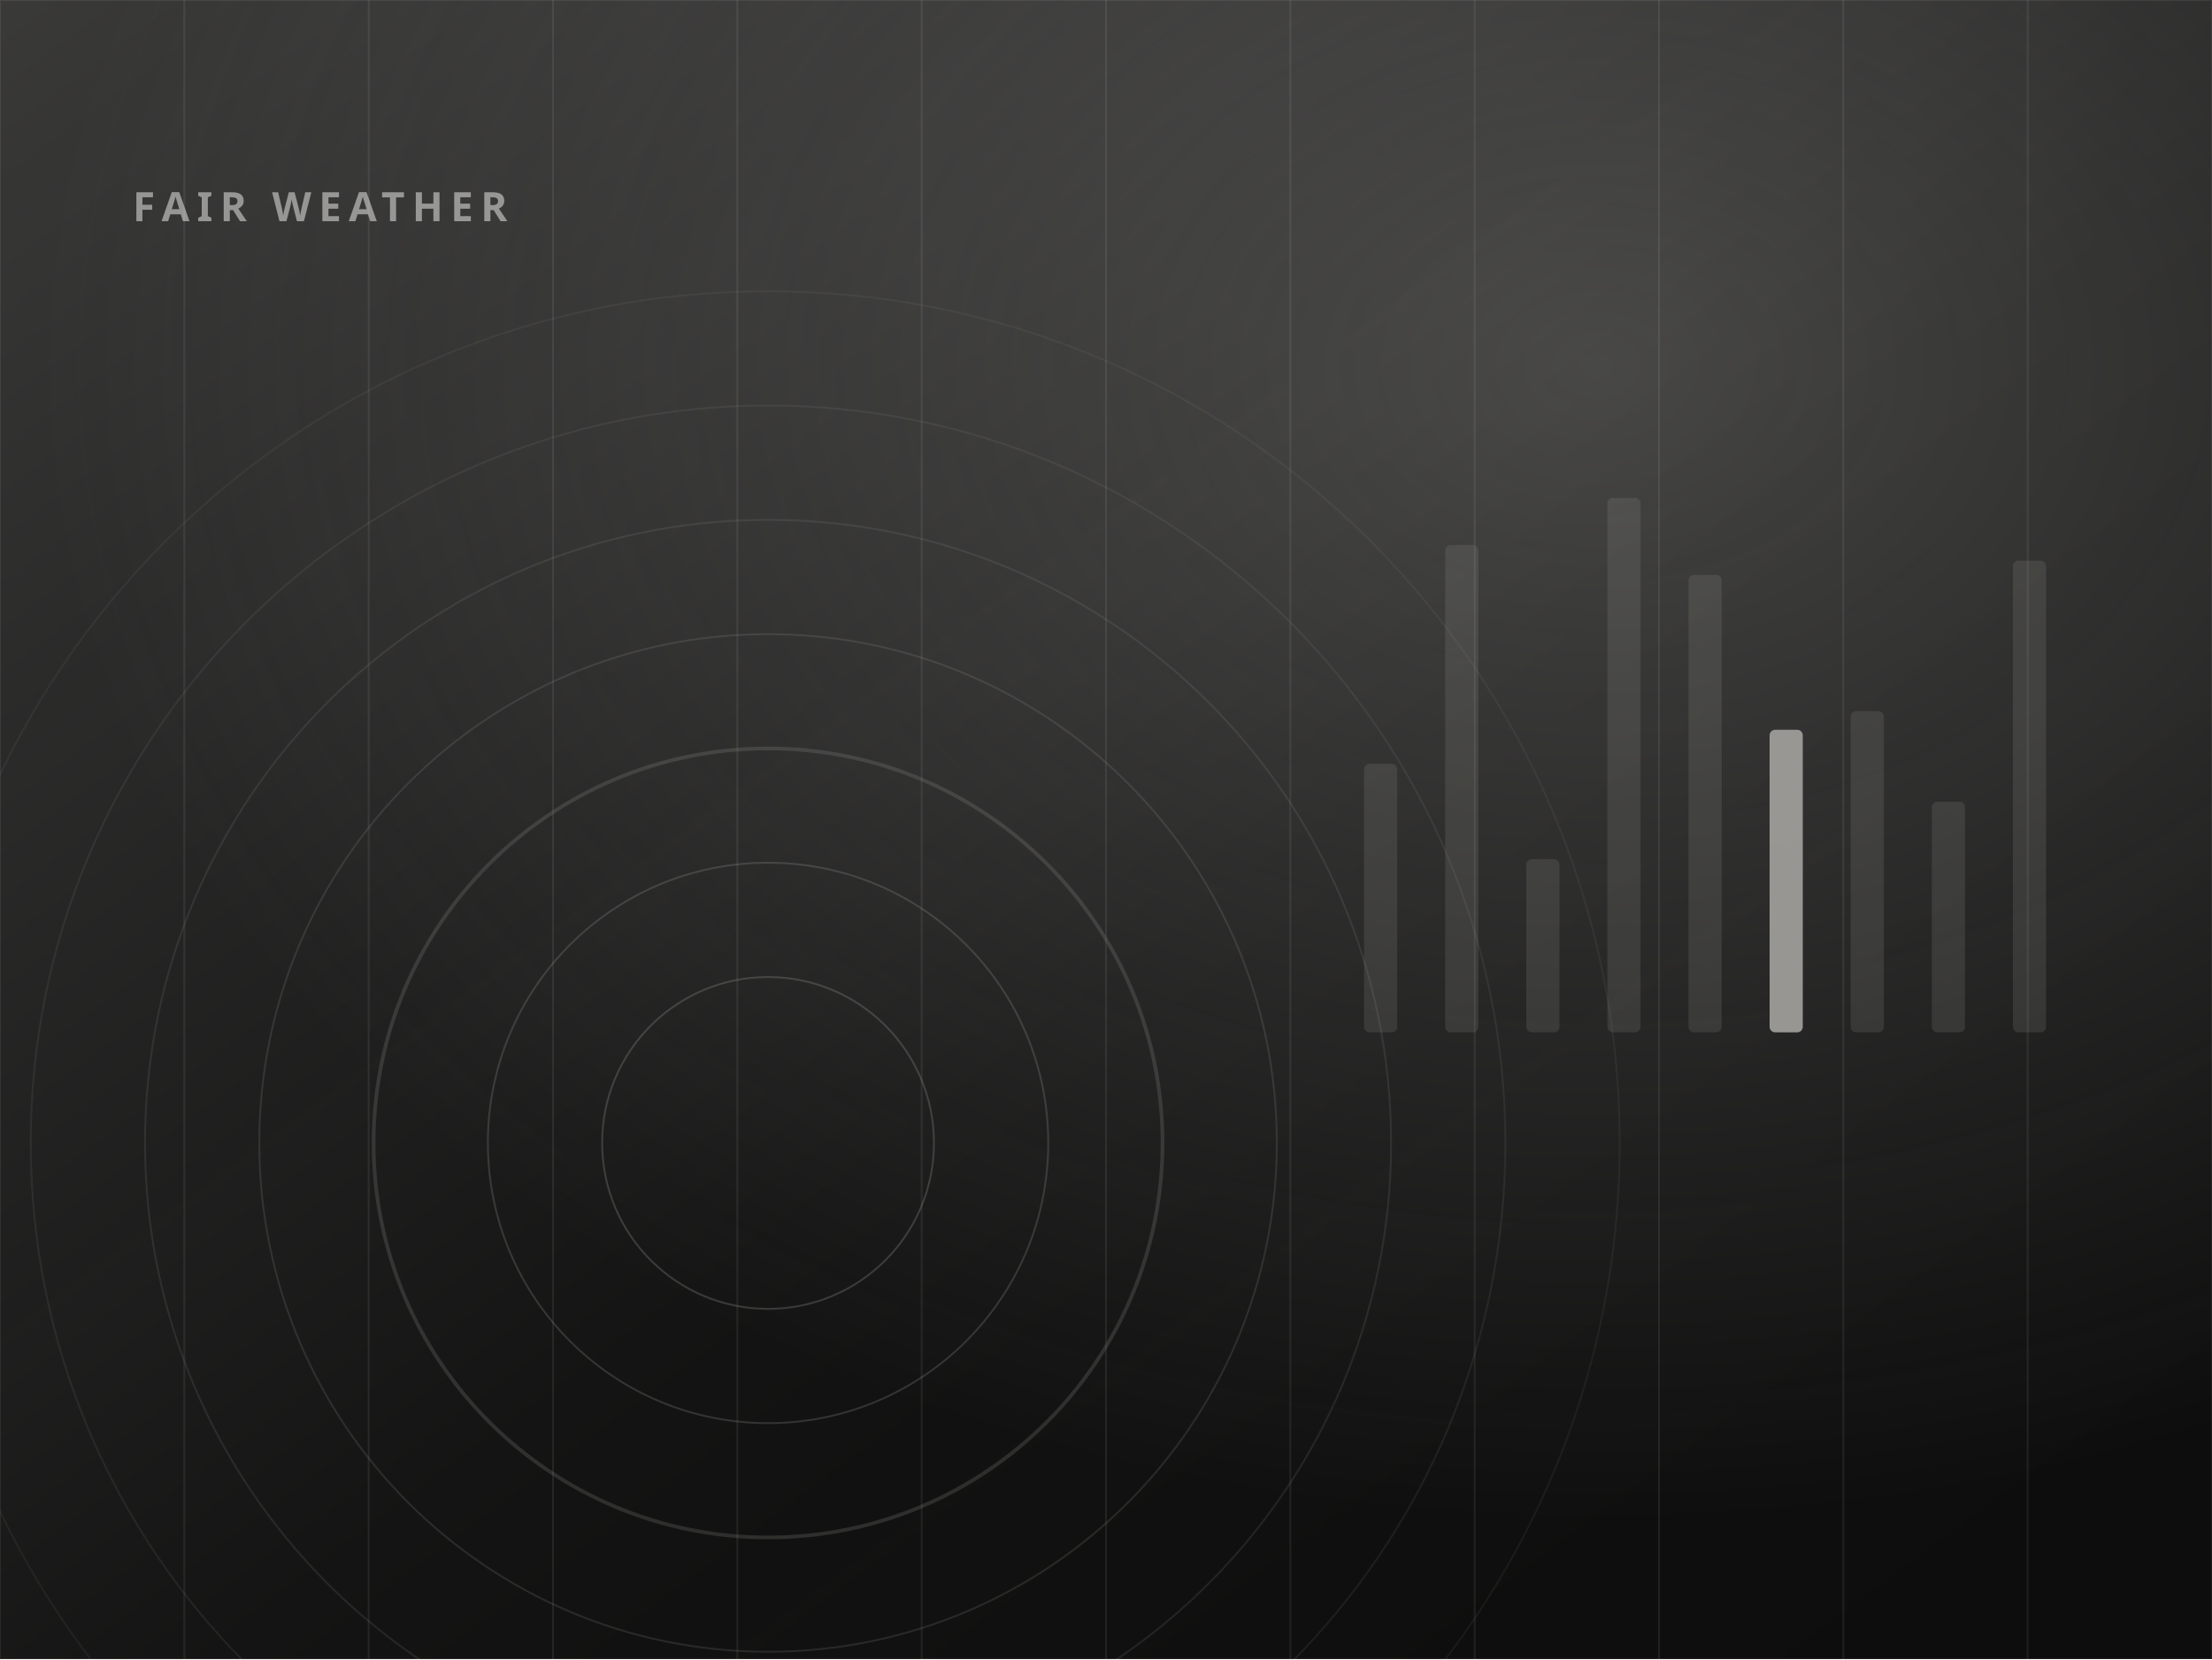
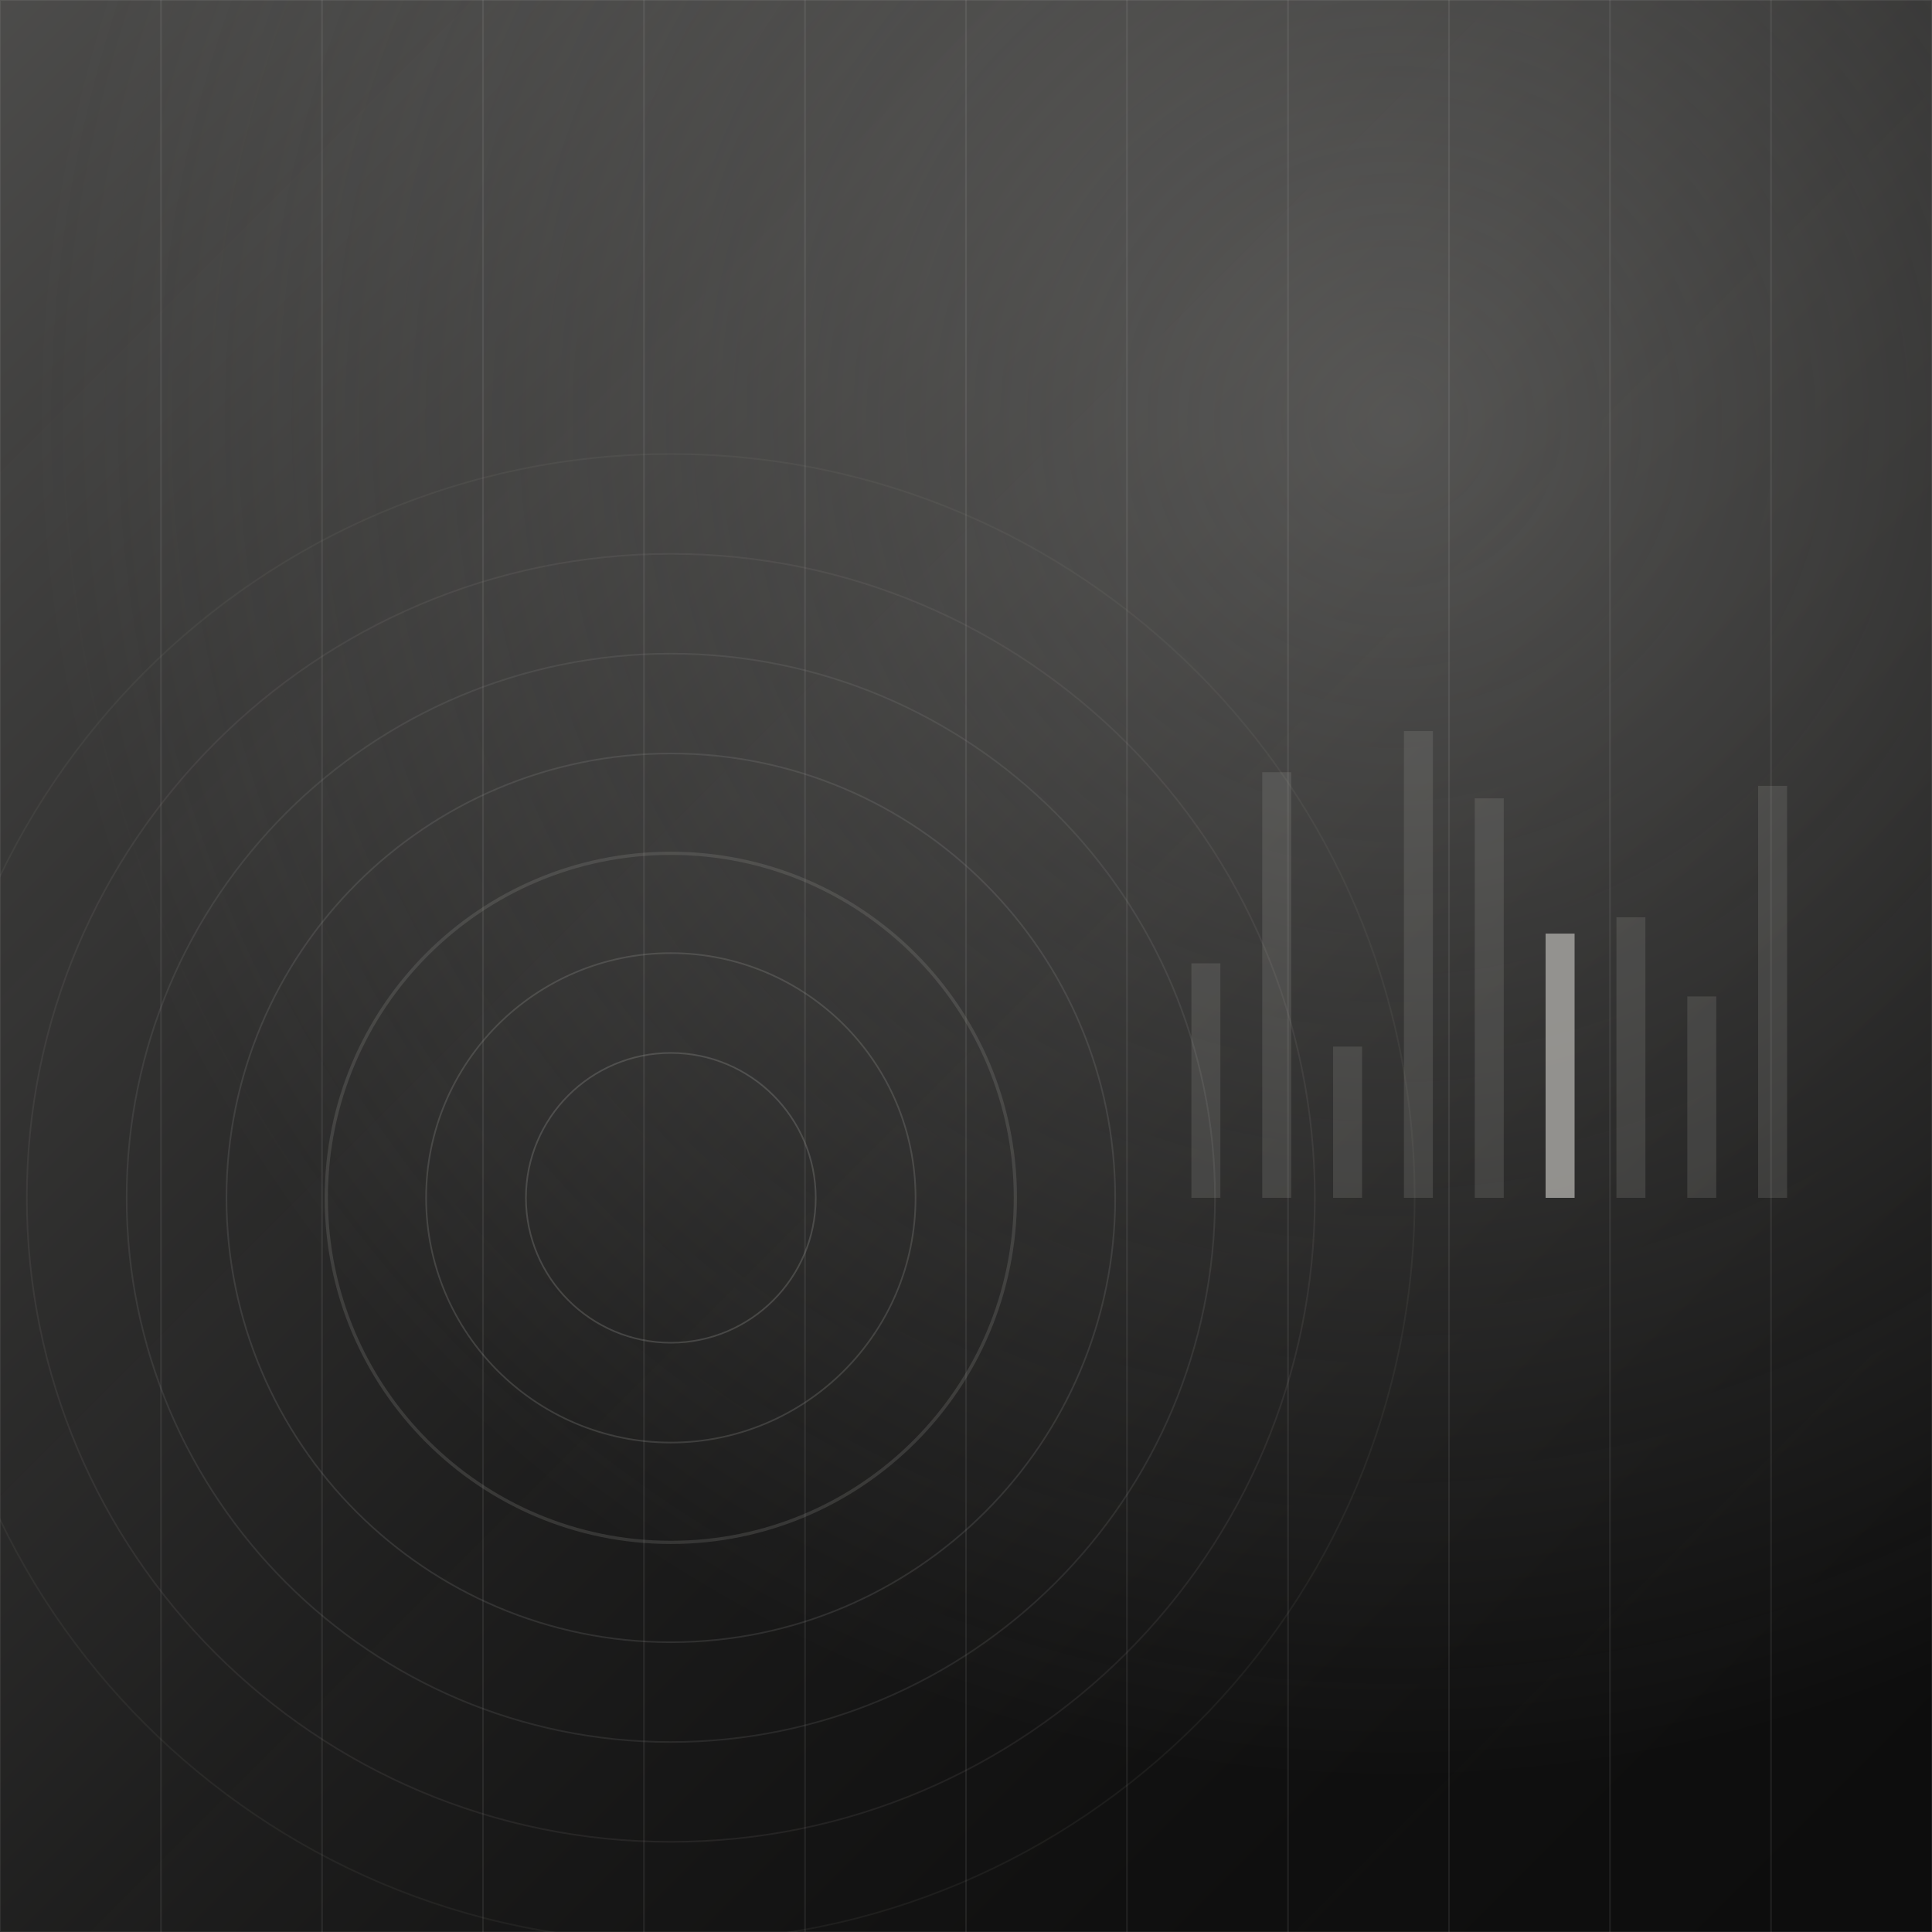
- <svg xmlns="http://www.w3.org/2000/svg" viewBox="0 0 1200 900" width="1200" height="900" role="img">
+ <svg xmlns="http://www.w3.org/2000/svg" viewBox="0 0 1200 1200" width="1200" height="1200" role="img">
  <defs>
    <linearGradient id="g" x1="0" y1="0" x2="1" y2="1">
-       <stop offset="0" stop-color="#a3a29f" stop-opacity="0.30" />
-       <stop offset="0.55" stop-color="#a3a29f" stop-opacity="0.05" />
+       <stop offset="0" stop-color="#a3a29f" stop-opacity="0.42" />
+       <stop offset="0.55" stop-color="#a3a29f" stop-opacity="0.1" />
      <stop offset="1" stop-color="#0d0d0d" stop-opacity="0" />
    </linearGradient>
    <radialGradient id="r" cx="0.72" cy="0.22" r="0.7">
-       <stop offset="0" stop-color="#a3a29f" stop-opacity="0.34" />
+       <stop offset="0" stop-color="#a3a29f" stop-opacity="0.4" />
      <stop offset="1" stop-color="#a3a29f" stop-opacity="0" />
    </radialGradient>
    <clipPath id="c">
-       <rect width="1200" height="900" />
+       <rect width="1200" height="1200" />
    </clipPath>
  </defs>
  <g clip-path="url(#c)">
-     <rect width="1200" height="900" fill="#0d0d0d" />
-     <rect width="1200" height="900" fill="url(#g)" />
-     <rect width="1200" height="900" fill="url(#r)" />
-     <line x1="100" y1="0" x2="100" y2="900" stroke="rgba(247,246,244,0.08)" stroke-width="1" />
-     <line x1="200" y1="0" x2="200" y2="900" stroke="rgba(247,246,244,0.08)" stroke-width="1" />
-     <line x1="300" y1="0" x2="300" y2="900" stroke="rgba(247,246,244,0.08)" stroke-width="1" />
-     <line x1="400" y1="0" x2="400" y2="900" stroke="rgba(247,246,244,0.08)" stroke-width="1" />
-     <line x1="500" y1="0" x2="500" y2="900" stroke="rgba(247,246,244,0.08)" stroke-width="1" />
-     <line x1="600" y1="0" x2="600" y2="900" stroke="rgba(247,246,244,0.08)" stroke-width="1" />
-     <line x1="700" y1="0" x2="700" y2="900" stroke="rgba(247,246,244,0.08)" stroke-width="1" />
-     <line x1="800" y1="0" x2="800" y2="900" stroke="rgba(247,246,244,0.08)" stroke-width="1" />
-     <line x1="900" y1="0" x2="900" y2="900" stroke="rgba(247,246,244,0.08)" stroke-width="1" />
-     <line x1="1000" y1="0" x2="1000" y2="900" stroke="rgba(247,246,244,0.08)" stroke-width="1" />
-     <line x1="1100" y1="0" x2="1100" y2="900" stroke="rgba(247,246,244,0.08)" stroke-width="1" />
-     <circle cx="416.669" cy="620" r="90" fill="none" stroke="#a3a29f" stroke-opacity="0.26" stroke-width="1" />
-     <circle cx="416.669" cy="620" r="152" fill="none" stroke="#a3a29f" stroke-opacity="0.23" stroke-width="1" />
-     <circle cx="416.669" cy="620" r="214" fill="none" stroke="#a3a29f" stroke-opacity="0.2" stroke-width="2" />
-     <circle cx="416.669" cy="620" r="276" fill="none" stroke="#a3a29f" stroke-opacity="0.17" stroke-width="1" />
-     <circle cx="416.669" cy="620" r="338" fill="none" stroke="#a3a29f" stroke-opacity="0.14" stroke-width="1" />
-     <circle cx="416.669" cy="620" r="400" fill="none" stroke="#a3a29f" stroke-opacity="0.11" stroke-width="1" />
-     <circle cx="416.669" cy="620" r="462" fill="none" stroke="#a3a29f" stroke-opacity="0.08" stroke-width="1" />
-     <rect x="740" y="414.337" width="18" height="145.663" rx="3" fill="#a3a29f" fill-opacity="0.16" />
-     <rect x="784" y="295.64" width="18" height="264.36" rx="3" fill="#a3a29f" fill-opacity="0.16" />
-     <rect x="828" y="466.052" width="18" height="93.948" rx="3" fill="#a3a29f" fill-opacity="0.16" />
-     <rect x="872" y="270.098" width="18" height="289.902" rx="3" fill="#a3a29f" fill-opacity="0.16" />
-     <rect x="916" y="311.854" width="18" height="248.146" rx="3" fill="#a3a29f" fill-opacity="0.16" />
-     <rect x="960" y="395.879" width="18" height="164.121" rx="3" fill="#a3a29f" fill-opacity="0.9" />
-     <rect x="1004" y="385.741" width="18" height="174.259" rx="3" fill="#a3a29f" fill-opacity="0.16" />
-     <rect x="1048" y="434.919" width="18" height="125.081" rx="3" fill="#a3a29f" fill-opacity="0.16" />
-     <rect x="1092" y="304.137" width="18" height="255.863" rx="3" fill="#a3a29f" fill-opacity="0.16" />
-     <rect x="0" y="0" width="1200" height="900" fill="none" stroke="rgba(247,246,244,0.08)" />
-     <text x="72" y="120" fill="rgba(247,246,244,0.5)" font-family="Manrope, sans-serif" font-size="22" font-weight="600" letter-spacing="4">FAIR WEATHER</text>
+     <rect width="1200" height="1200" fill="#0d0d0d" />
+     <rect width="1200" height="1200" fill="url(#g)" />
+     <rect width="1200" height="1200" fill="url(#r)" />
+     <line x1="100" y1="0" x2="100" y2="1200" stroke="rgba(247,246,244,0.08)" stroke-width="1" />
+     <line x1="200" y1="0" x2="200" y2="1200" stroke="rgba(247,246,244,0.08)" stroke-width="1" />
+     <line x1="300" y1="0" x2="300" y2="1200" stroke="rgba(247,246,244,0.08)" stroke-width="1" />
+     <line x1="400" y1="0" x2="400" y2="1200" stroke="rgba(247,246,244,0.08)" stroke-width="1" />
+     <line x1="500" y1="0" x2="500" y2="1200" stroke="rgba(247,246,244,0.08)" stroke-width="1" />
+     <line x1="600" y1="0" x2="600" y2="1200" stroke="rgba(247,246,244,0.08)" stroke-width="1" />
+     <line x1="700" y1="0" x2="700" y2="1200" stroke="rgba(247,246,244,0.08)" stroke-width="1" />
+     <line x1="800" y1="0" x2="800" y2="1200" stroke="rgba(247,246,244,0.08)" stroke-width="1" />
+     <line x1="900" y1="0" x2="900" y2="1200" stroke="rgba(247,246,244,0.08)" stroke-width="1" />
+     <line x1="1000" y1="0" x2="1000" y2="1200" stroke="rgba(247,246,244,0.08)" stroke-width="1" />
+     <line x1="1100" y1="0" x2="1100" y2="1200" stroke="rgba(247,246,244,0.08)" stroke-width="1" />
+     <circle cx="416.669" cy="744" r="90" fill="none" stroke="#a3a29f" stroke-opacity="0.26" stroke-width="1" />
+     <circle cx="416.669" cy="744" r="152" fill="none" stroke="#a3a29f" stroke-opacity="0.23" stroke-width="1" />
+     <circle cx="416.669" cy="744" r="214" fill="none" stroke="#a3a29f" stroke-opacity="0.2" stroke-width="2" />
+     <circle cx="416.669" cy="744" r="276" fill="none" stroke="#a3a29f" stroke-opacity="0.17" stroke-width="1" />
+     <circle cx="416.669" cy="744" r="338" fill="none" stroke="#a3a29f" stroke-opacity="0.14" stroke-width="1" />
+     <circle cx="416.669" cy="744" r="400" fill="none" stroke="#a3a29f" stroke-opacity="0.11" stroke-width="1" />
+     <circle cx="416.669" cy="744" r="462" fill="none" stroke="#a3a29f" stroke-opacity="0.08" stroke-width="1" />
+     <rect x="740" y="598.337" width="18" height="145.663" fill="#a3a29f" fill-opacity="0.2" />
+     <rect x="784" y="479.64" width="18" height="264.36" fill="#a3a29f" fill-opacity="0.2" />
+     <rect x="828" y="650.052" width="18" height="93.948" fill="#a3a29f" fill-opacity="0.2" />
+     <rect x="872" y="454.098" width="18" height="289.902" fill="#a3a29f" fill-opacity="0.2" />
+     <rect x="916" y="495.854" width="18" height="248.146" fill="#a3a29f" fill-opacity="0.2" />
+     <rect x="960" y="579.879" width="18" height="164.121" fill="#a3a29f" fill-opacity="0.85" />
+     <rect x="1004" y="569.741" width="18" height="174.259" fill="#a3a29f" fill-opacity="0.2" />
+     <rect x="1048" y="618.919" width="18" height="125.081" fill="#a3a29f" fill-opacity="0.2" />
+     <rect x="1092" y="488.137" width="18" height="255.863" fill="#a3a29f" fill-opacity="0.2" />
+     <rect x="0" y="0" width="1200" height="1200" fill="none" stroke="rgba(247,246,244,0.08)" />
  </g>
</svg>
